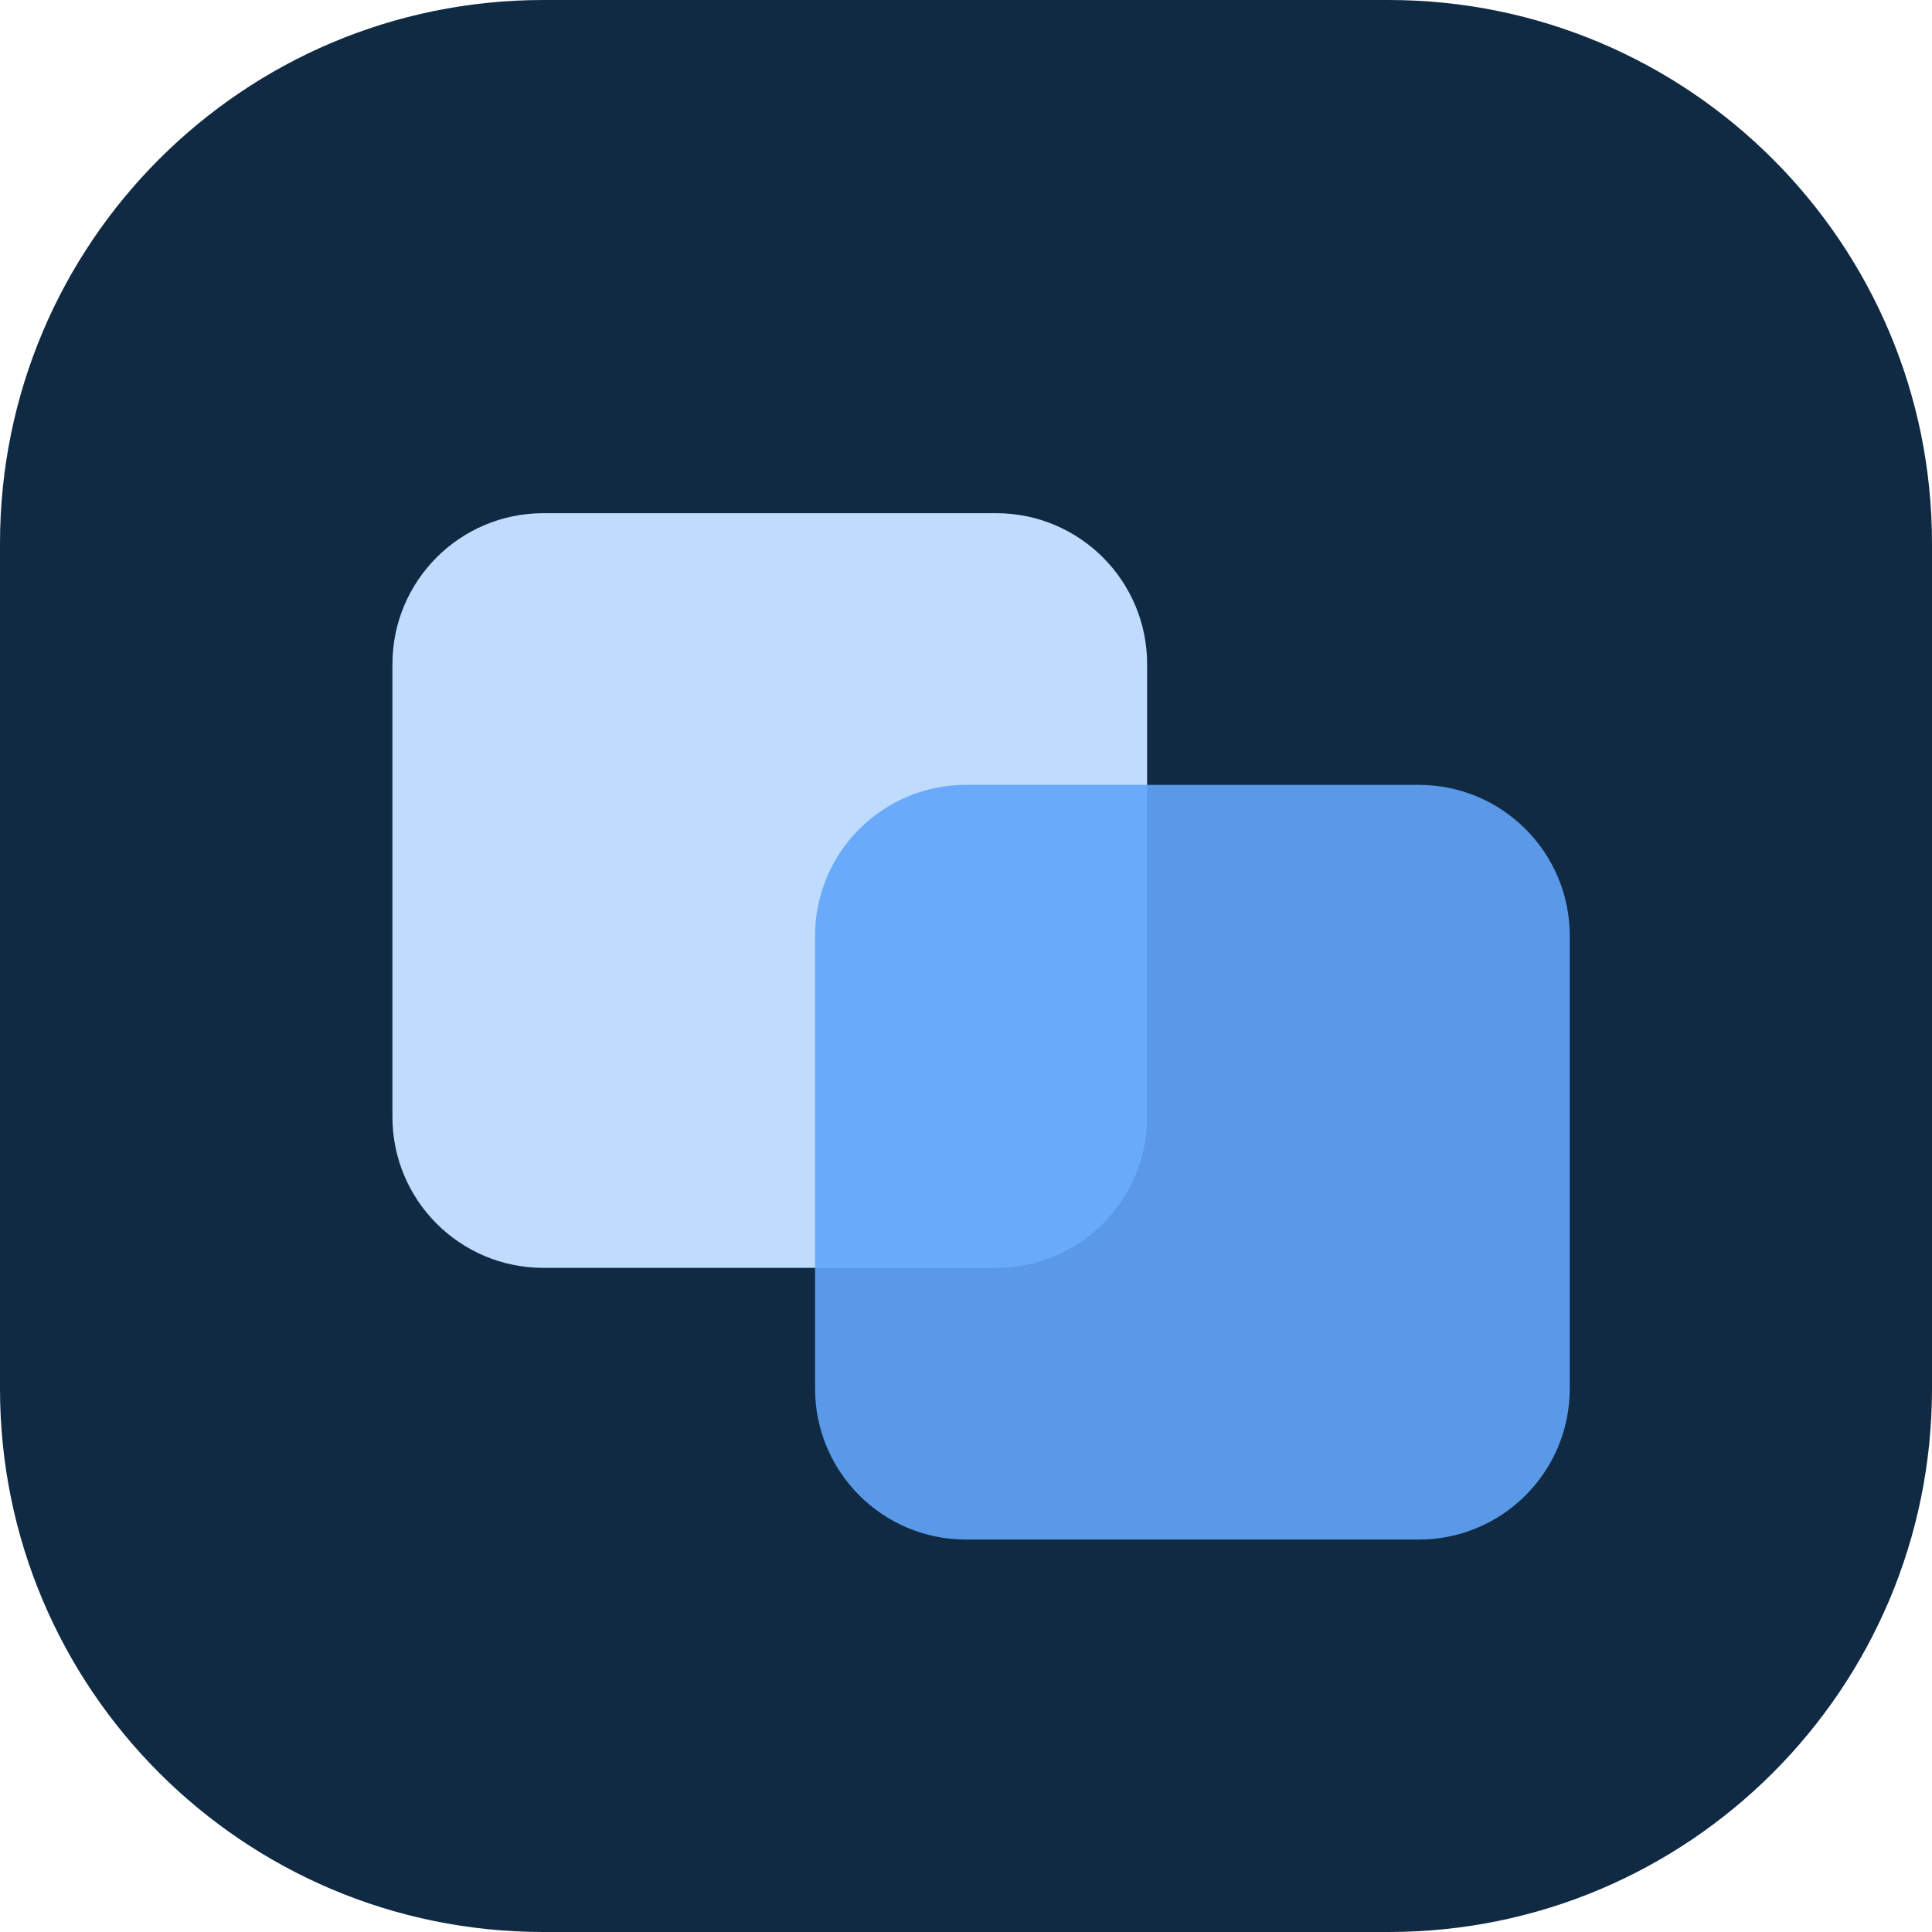
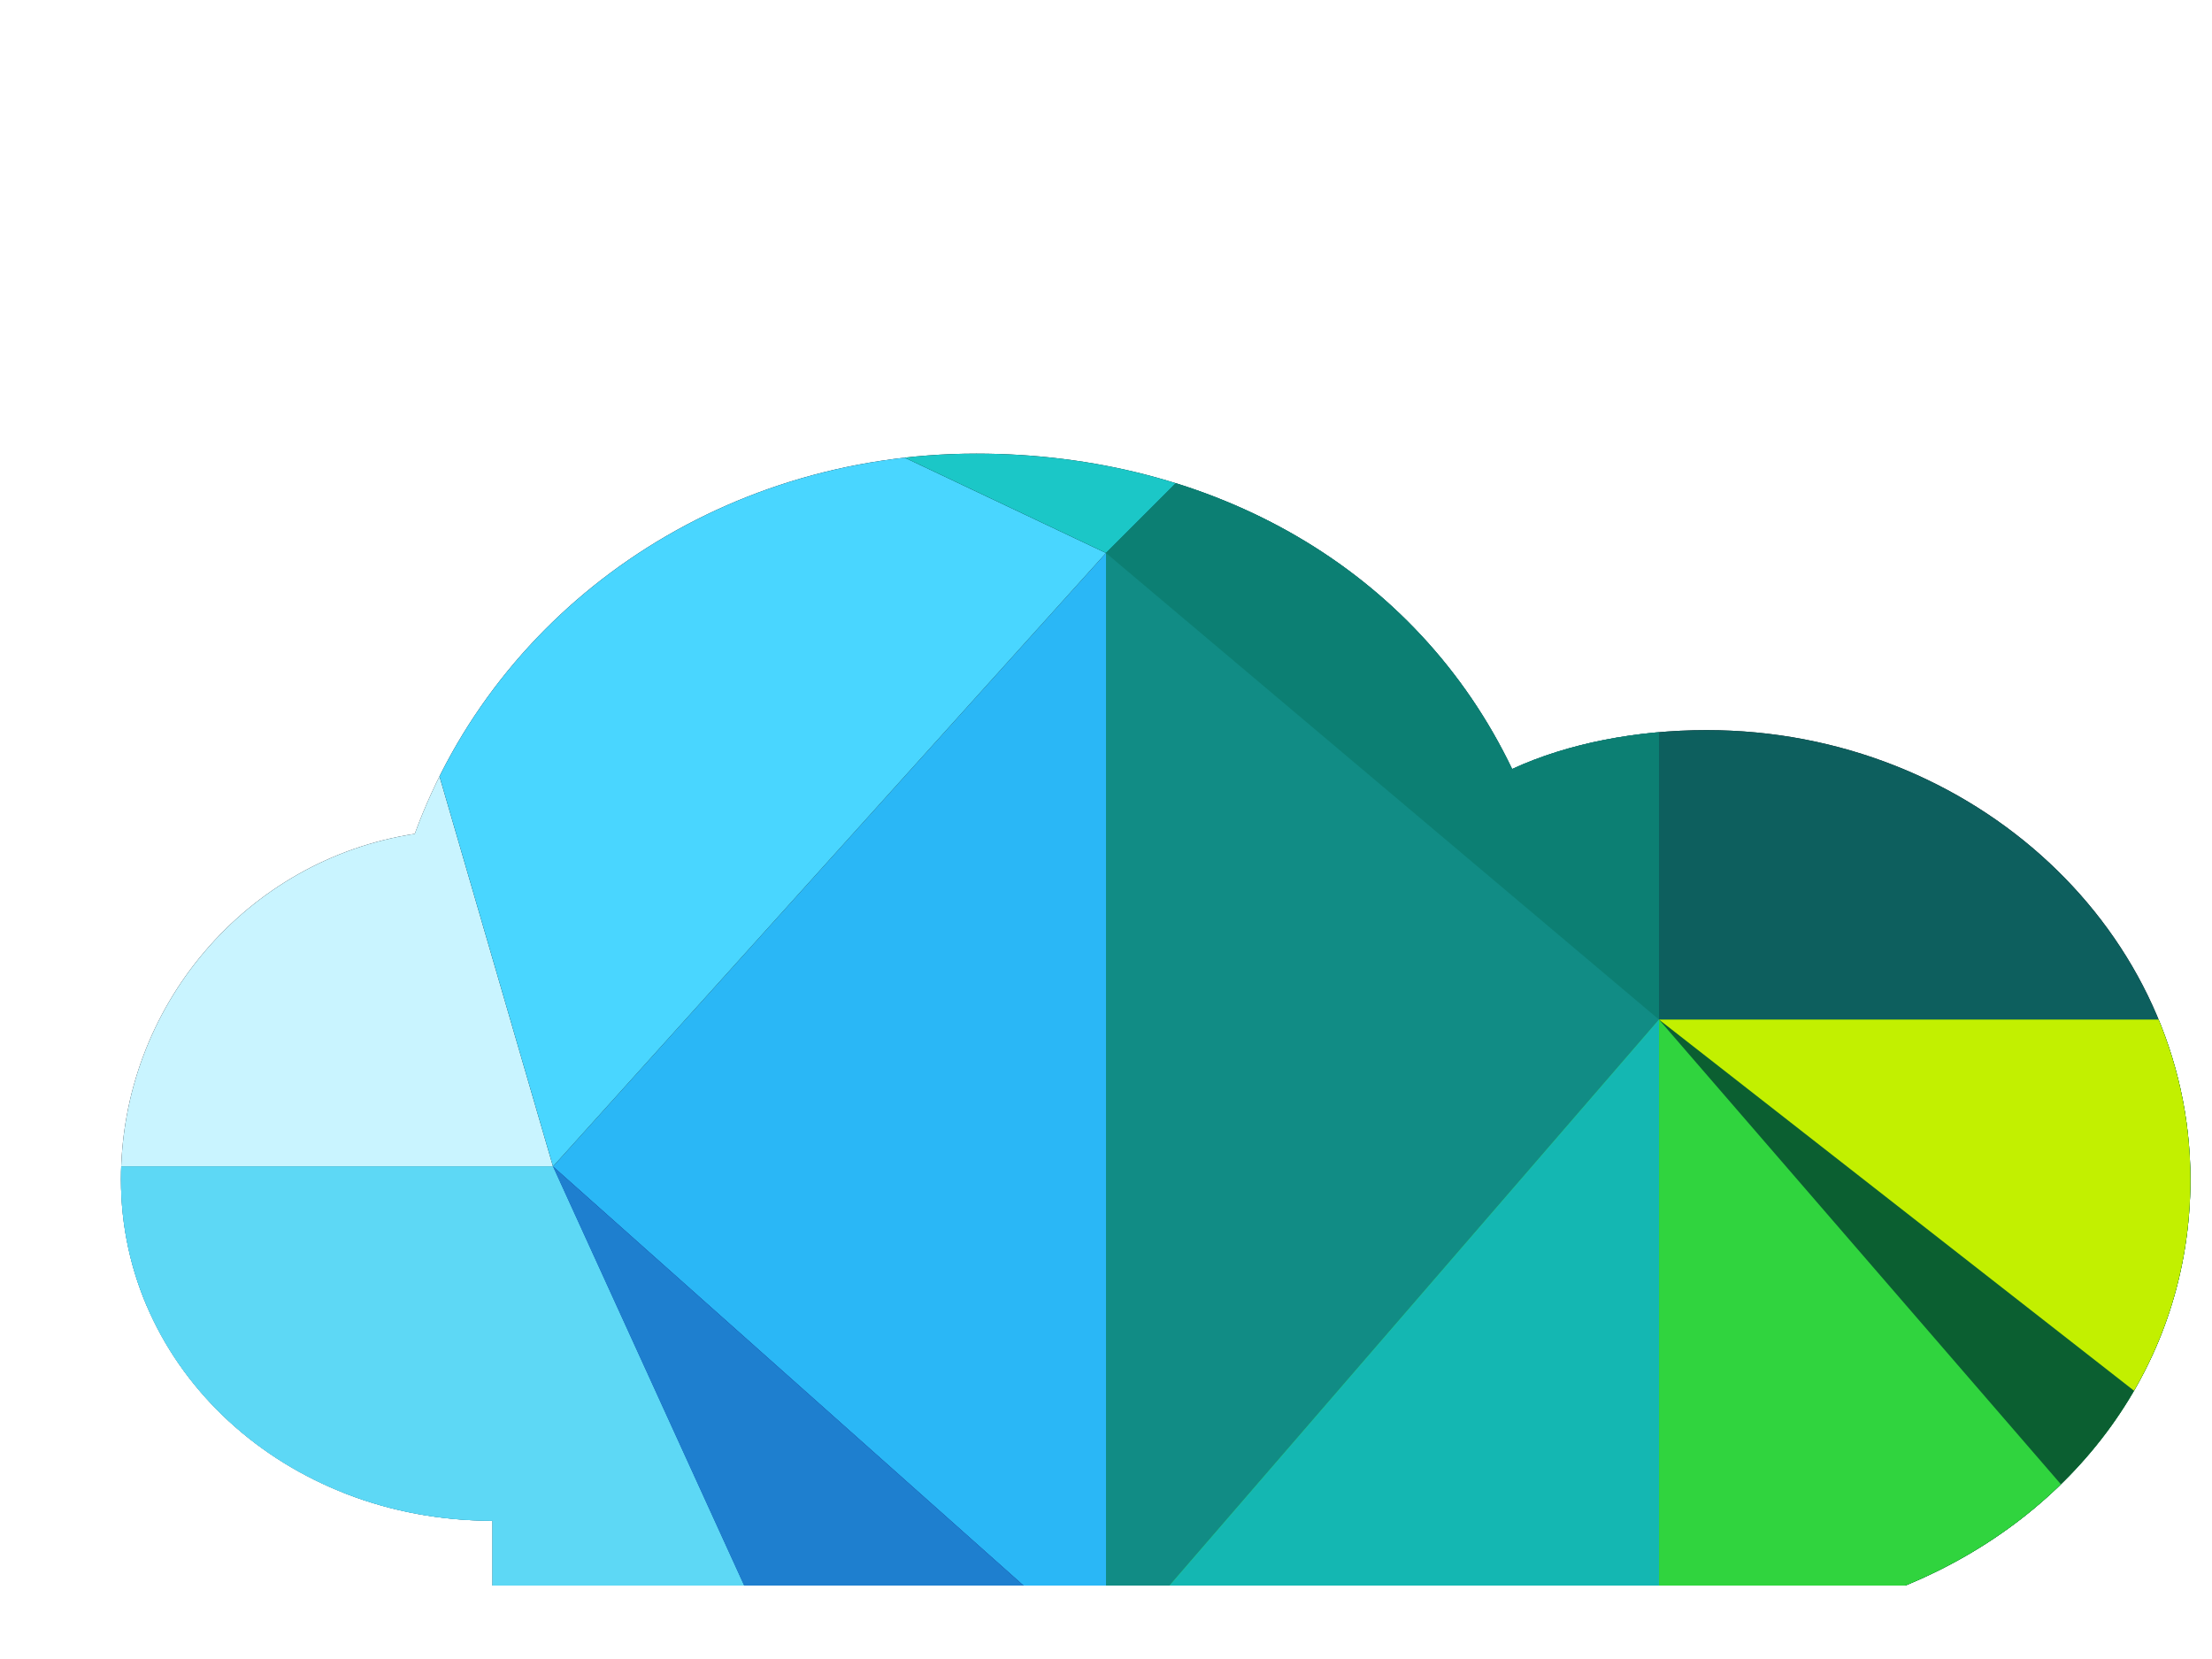
- <svg xmlns="http://www.w3.org/2000/svg" width="64" height="64" viewBox="0 0 64 64">
-   <rect width="64" height="64" rx="18" fill="#102A43" />
-   <rect x="13" y="17" width="25" height="25" rx="5" fill="#BFDBFE" />
-   <rect x="27" y="26" width="25" height="25" rx="5" fill="#60A5FA" opacity=".9" />
+ <svg xmlns="http://www.w3.org/2000/svg" viewBox="0 0 512 384" role="img" aria-label="VMware cloud logo">
+   <defs>
+     <clipPath id="cloud-clip">
+       <path d="M114 352c-48 0-86-35-86-79 0-40 29-74 68-80 19-52 70-88 130-88 55 0 102 27 124 73 13-6 29-9 45-9 62 0 112 47 112 104 0 43-27 78-66 94H114z" />
+     </clipPath>
+   </defs>
+   <path d="M114 352c-48 0-86-35-86-79 0-40 29-74 68-80 19-52 70-88 130-88 55 0 102 27 124 73 13-6 29-9 45-9 62 0 112 47 112 104 0 43-27 78-66 94H114z" fill="#0B0F14" />
+   <g clip-path="url(#cloud-clip)">
+     <polygon points="0,270 120,384 0,384" fill="#6DE3FF" />
+     <polygon points="0,270 128,270 120,384" fill="#3CCEF7" />
+     <polygon points="128,270 256,128 256,384 120,384" fill="#2AB7F6" />
+     <polygon points="256,128 384,0 384,384 256,384" fill="#118C85" />
+     <polygon points="384,0 512,0 512,236 384,236" fill="#0D5F5E" />
+     <polygon points="384,236 512,236 512,384 384,384" fill="#16B34A" />
+     <polygon points="0,270 96,160 128,270" fill="#C9F4FF" />
+     <polygon points="96,160 180,92 256,128 128,270" fill="#49D6FF" />
+     <polygon points="180,92 256,0 384,0 256,128" fill="#1BC7C7" />
+     <polygon points="256,128 384,0 384,236" fill="#0C7F73" />
+     <polygon points="384,236 512,236 512,384 384,384" fill="#0B5F31" />
+     <polygon points="384,236 512,236 512,336" fill="#C2F000" />
+     <polygon points="256,384 384,236 512,384" fill="#30D43E" />
+     <polygon points="128,270 256,384 180,384" fill="#0F1E70" />
+     <polygon points="0,270 128,270 180,384 0,384" fill="#5DD8F5" />
+     <polygon points="180,384 256,384 128,270" fill="#1E7FCF" />
+     <polygon points="256,384 384,236 384,384" fill="#14B7B2" />
+   </g>
</svg>
